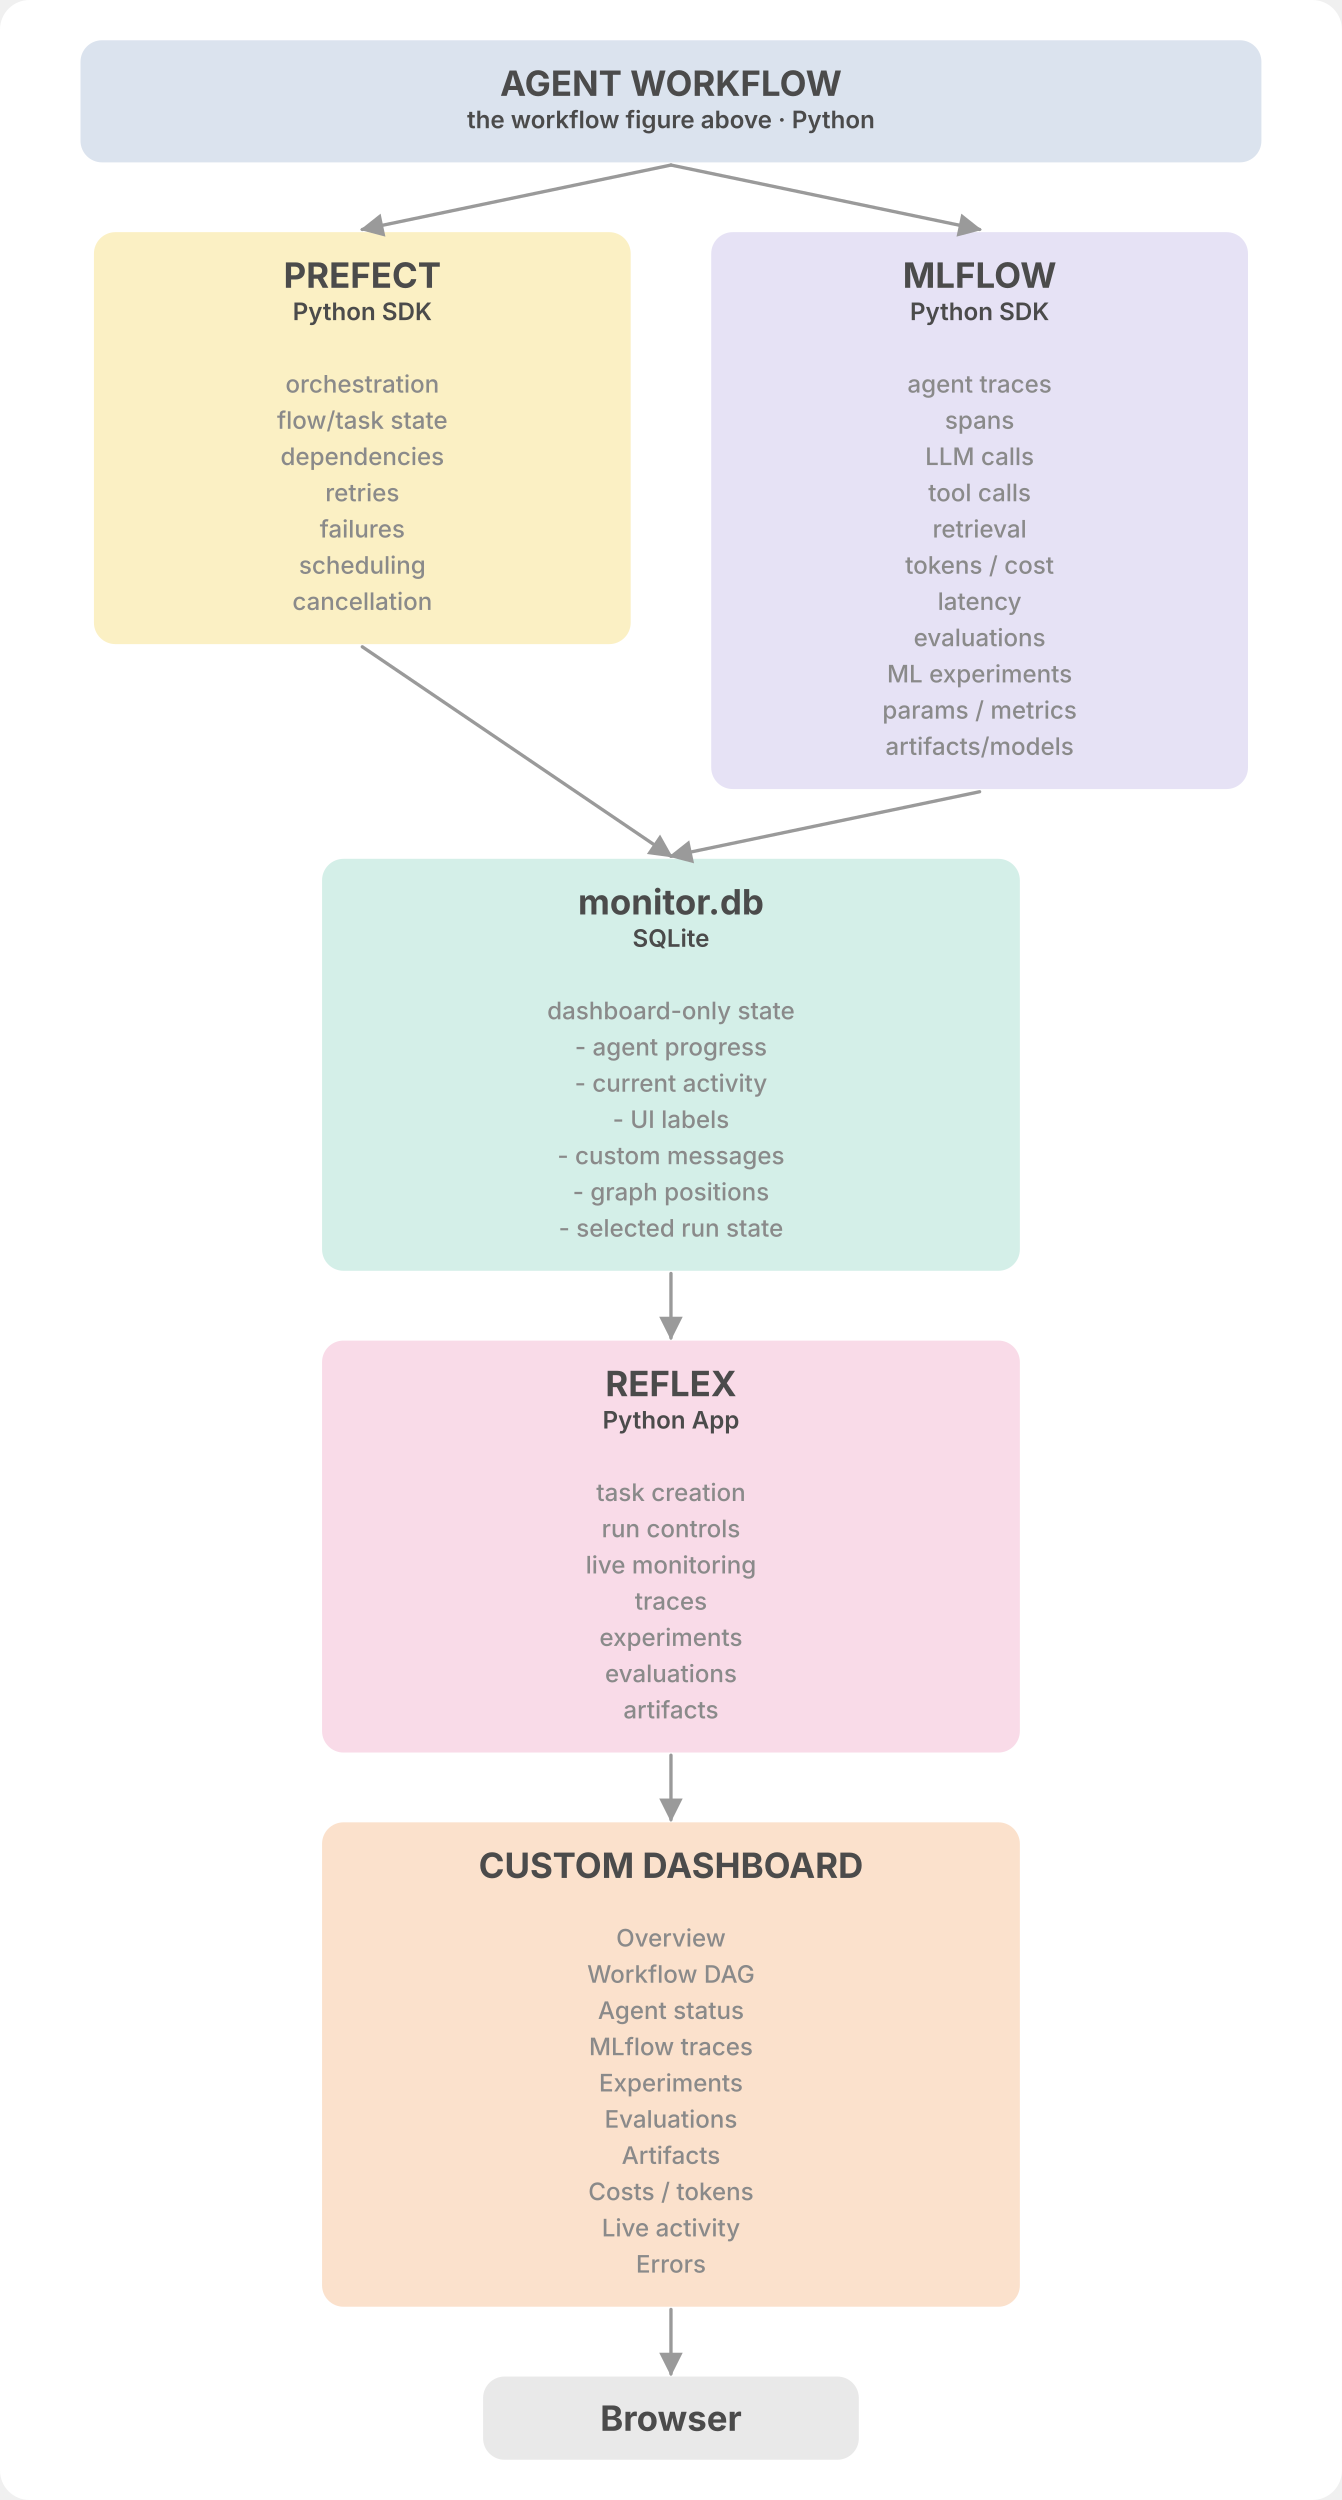
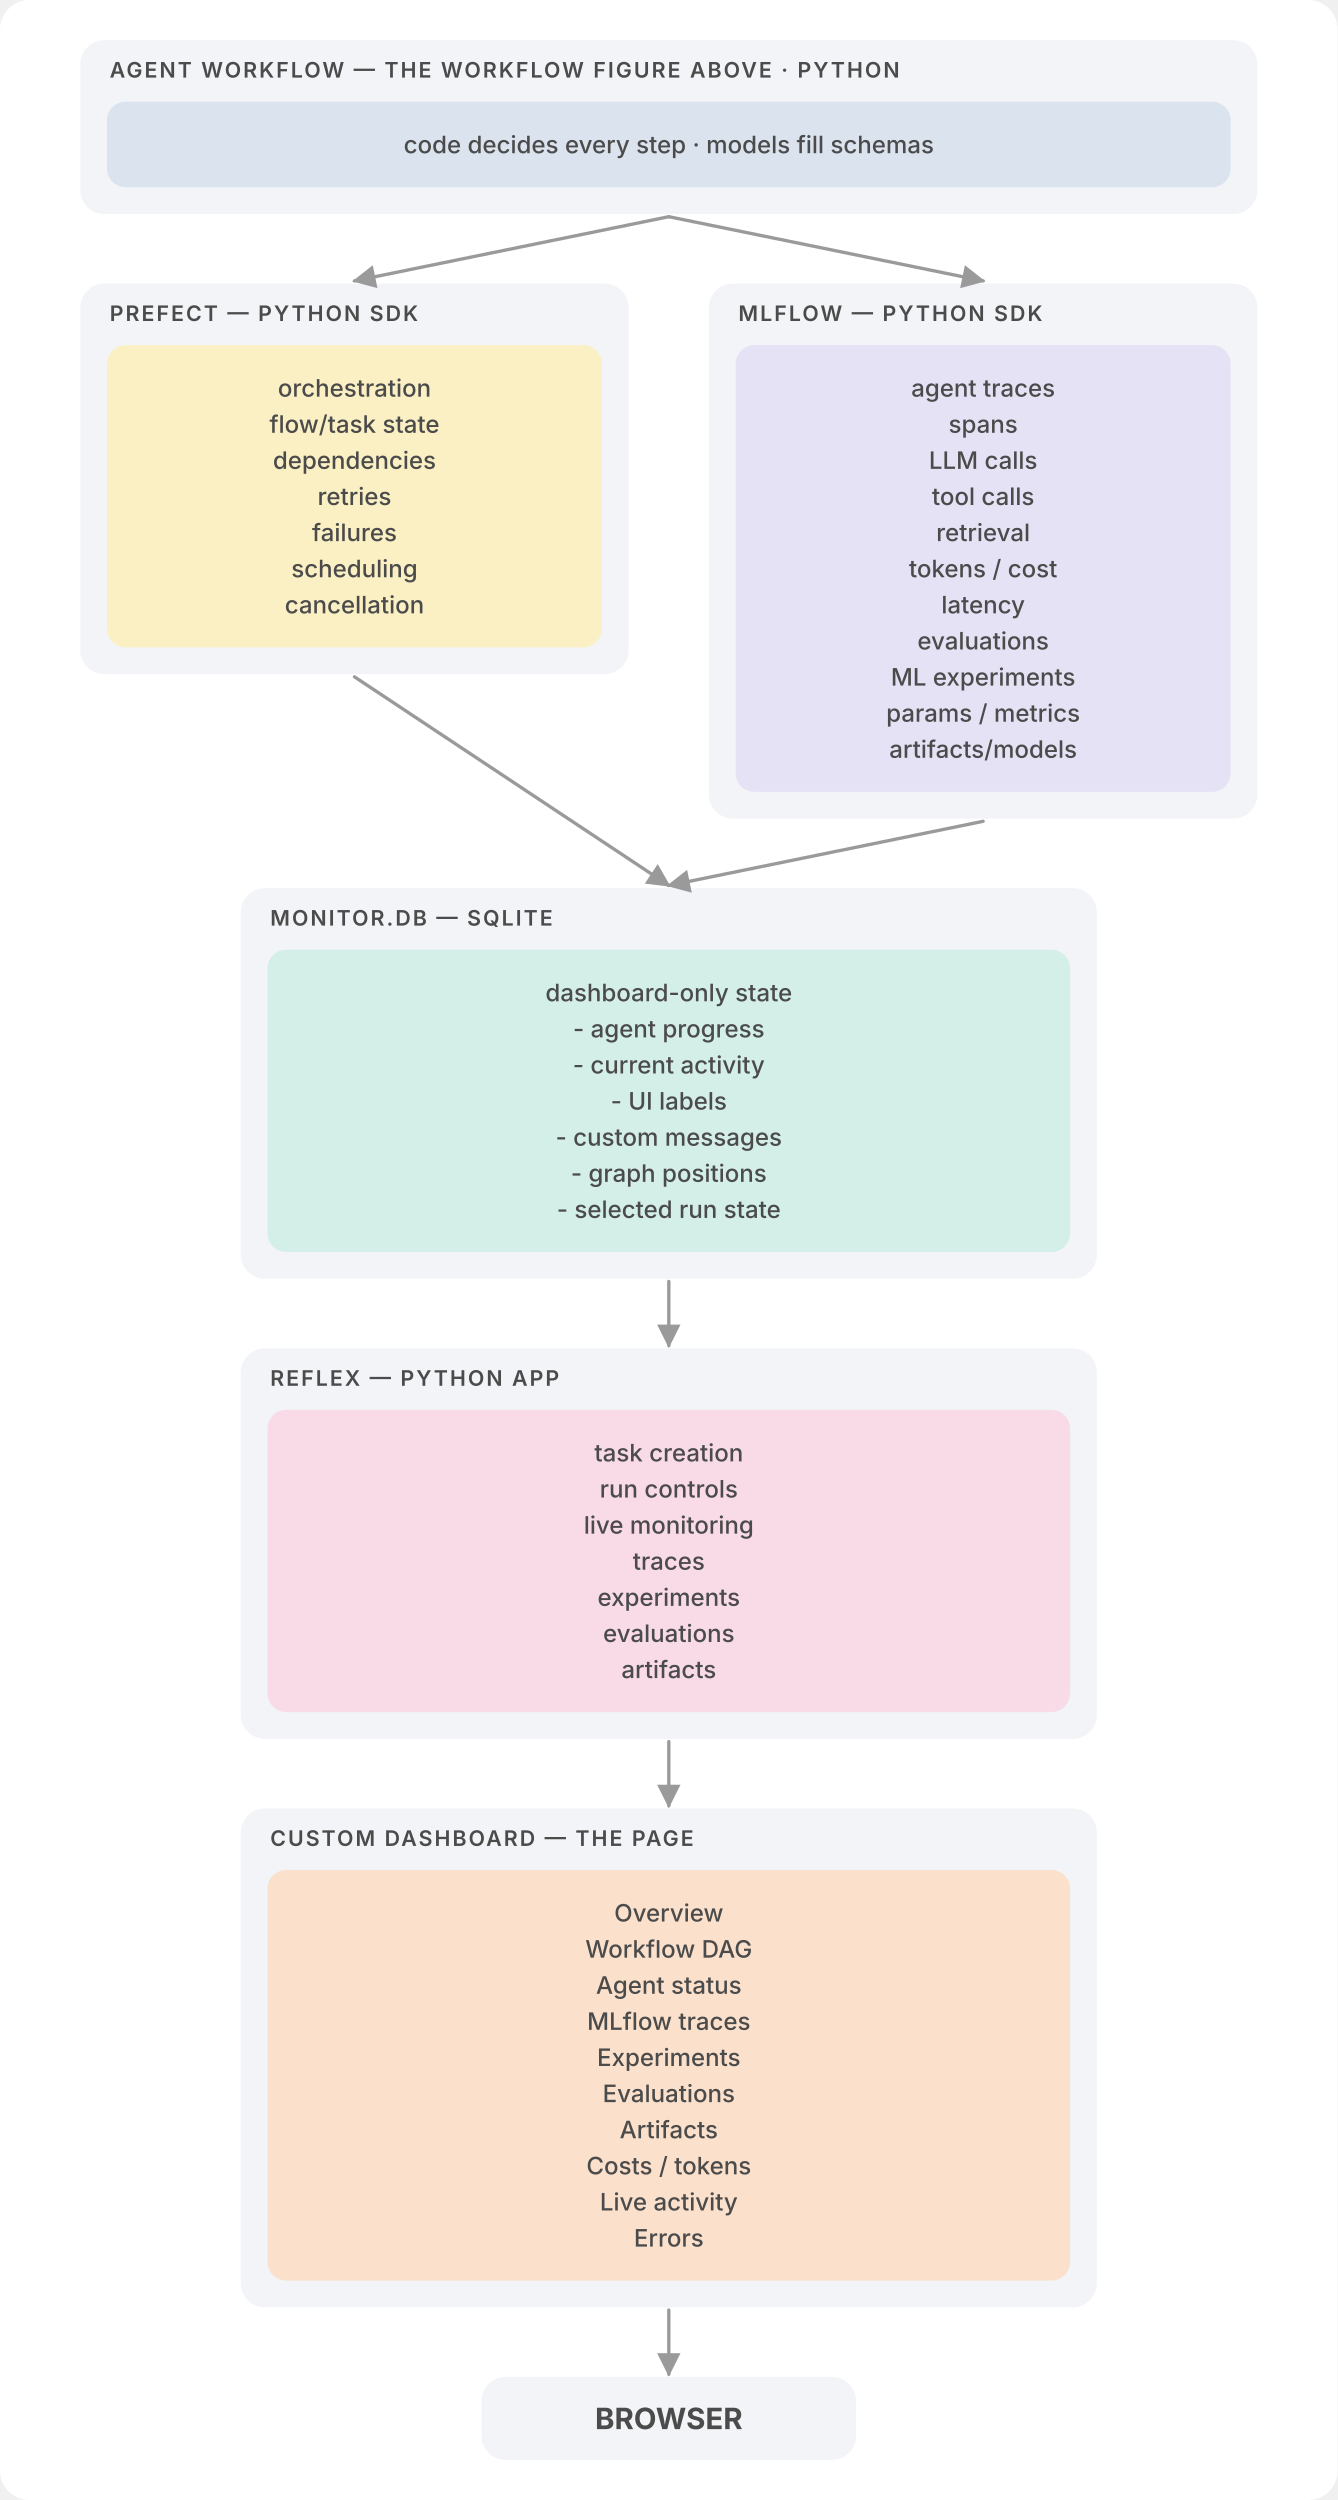
- <svg xmlns="http://www.w3.org/2000/svg" viewBox="0 0 1000 1863" width="1000" height="1863" font-family="Inter, -apple-system, 'Segoe UI', Helvetica, Arial, sans-serif">
+ <svg xmlns="http://www.w3.org/2000/svg" viewBox="0 0 1000 1869" width="1000" height="1869" font-family="Inter, -apple-system, 'Segoe UI', Helvetica, Arial, sans-serif">
  <defs>
    <marker id="ah" viewBox="0 0 10 10" refX="9" refY="5" markerWidth="7" markerHeight="7" orient="auto-start-reverse">
      <path d="M0,0 L10,5 L0,10 z" fill="#9a9a9a" />
    </marker>
  </defs>
-   <rect width="1000" height="1863" rx="22" fill="#ffffff" />
-   <rect x="60" y="30" width="880" height="91" rx="16" fill="#dbe3ee" />
-   <text x="500" y="62.0" text-anchor="middle" dominant-baseline="central" font-size="26" font-weight="700" fill="#4b4b4b">AGENT WORKFLOW</text>
-   <text x="500" y="89.0" text-anchor="middle" dominant-baseline="central" font-size="18" font-weight="600" fill="#4b4b4b">the workflow figure above · Python</text>
-   <rect x="70" y="173" width="400" height="307" rx="16" fill="#fbf0c4" />
-   <text x="270" y="205.0" text-anchor="middle" dominant-baseline="central" font-size="26" font-weight="700" fill="#4b4b4b">PREFECT</text>
-   <text x="270" y="232.0" text-anchor="middle" dominant-baseline="central" font-size="18" font-weight="600" fill="#4b4b4b">Python SDK</text>
-   <text x="270" y="286.0" text-anchor="middle" dominant-baseline="central" font-size="18" font-weight="500" fill="#8a8a8a">orchestration</text>
-   <text x="270" y="313.0" text-anchor="middle" dominant-baseline="central" font-size="18" font-weight="500" fill="#8a8a8a">flow/task state</text>
-   <text x="270" y="340.0" text-anchor="middle" dominant-baseline="central" font-size="18" font-weight="500" fill="#8a8a8a">dependencies</text>
-   <text x="270" y="367.0" text-anchor="middle" dominant-baseline="central" font-size="18" font-weight="500" fill="#8a8a8a">retries</text>
-   <text x="270" y="394.0" text-anchor="middle" dominant-baseline="central" font-size="18" font-weight="500" fill="#8a8a8a">failures</text>
-   <text x="270" y="421.0" text-anchor="middle" dominant-baseline="central" font-size="18" font-weight="500" fill="#8a8a8a">scheduling</text>
-   <text x="270" y="448.0" text-anchor="middle" dominant-baseline="central" font-size="18" font-weight="500" fill="#8a8a8a">cancellation</text>
-   <rect x="530" y="173" width="400" height="415" rx="16" fill="#e6e2f5" />
-   <text x="730" y="205.0" text-anchor="middle" dominant-baseline="central" font-size="26" font-weight="700" fill="#4b4b4b">MLFLOW</text>
-   <text x="730" y="232.0" text-anchor="middle" dominant-baseline="central" font-size="18" font-weight="600" fill="#4b4b4b">Python SDK</text>
-   <text x="730" y="286.0" text-anchor="middle" dominant-baseline="central" font-size="18" font-weight="500" fill="#8a8a8a">agent traces</text>
-   <text x="730" y="313.0" text-anchor="middle" dominant-baseline="central" font-size="18" font-weight="500" fill="#8a8a8a">spans</text>
-   <text x="730" y="340.0" text-anchor="middle" dominant-baseline="central" font-size="18" font-weight="500" fill="#8a8a8a">LLM calls</text>
-   <text x="730" y="367.0" text-anchor="middle" dominant-baseline="central" font-size="18" font-weight="500" fill="#8a8a8a">tool calls</text>
-   <text x="730" y="394.0" text-anchor="middle" dominant-baseline="central" font-size="18" font-weight="500" fill="#8a8a8a">retrieval</text>
-   <text x="730" y="421.0" text-anchor="middle" dominant-baseline="central" font-size="18" font-weight="500" fill="#8a8a8a">tokens / cost</text>
-   <text x="730" y="448.0" text-anchor="middle" dominant-baseline="central" font-size="18" font-weight="500" fill="#8a8a8a">latency</text>
-   <text x="730" y="475.0" text-anchor="middle" dominant-baseline="central" font-size="18" font-weight="500" fill="#8a8a8a">evaluations</text>
-   <text x="730" y="502.0" text-anchor="middle" dominant-baseline="central" font-size="18" font-weight="500" fill="#8a8a8a">ML experiments</text>
-   <text x="730" y="529.0" text-anchor="middle" dominant-baseline="central" font-size="18" font-weight="500" fill="#8a8a8a">params / metrics</text>
-   <text x="730" y="556.0" text-anchor="middle" dominant-baseline="central" font-size="18" font-weight="500" fill="#8a8a8a">artifacts/models</text>
-   <rect x="240" y="640" width="520" height="307" rx="16" fill="#d4efe8" />
-   <text x="500" y="672.0" text-anchor="middle" dominant-baseline="central" font-size="26" font-weight="700" fill="#4b4b4b">monitor.db</text>
-   <text x="500" y="699.0" text-anchor="middle" dominant-baseline="central" font-size="18" font-weight="600" fill="#4b4b4b">SQLite</text>
-   <text x="500" y="753.0" text-anchor="middle" dominant-baseline="central" font-size="18" font-weight="500" fill="#8a8a8a">dashboard-only state</text>
-   <text x="500" y="780.0" text-anchor="middle" dominant-baseline="central" font-size="18" font-weight="500" fill="#8a8a8a">- agent progress</text>
-   <text x="500" y="807.0" text-anchor="middle" dominant-baseline="central" font-size="18" font-weight="500" fill="#8a8a8a">- current activity</text>
-   <text x="500" y="834.0" text-anchor="middle" dominant-baseline="central" font-size="18" font-weight="500" fill="#8a8a8a">- UI labels</text>
-   <text x="500" y="861.0" text-anchor="middle" dominant-baseline="central" font-size="18" font-weight="500" fill="#8a8a8a">- custom messages</text>
-   <text x="500" y="888.0" text-anchor="middle" dominant-baseline="central" font-size="18" font-weight="500" fill="#8a8a8a">- graph positions</text>
-   <text x="500" y="915.0" text-anchor="middle" dominant-baseline="central" font-size="18" font-weight="500" fill="#8a8a8a">- selected run state</text>
-   <rect x="240" y="999" width="520" height="307" rx="16" fill="#f9dbe8" />
-   <text x="500" y="1031.0" text-anchor="middle" dominant-baseline="central" font-size="26" font-weight="700" fill="#4b4b4b">REFLEX</text>
-   <text x="500" y="1058.0" text-anchor="middle" dominant-baseline="central" font-size="18" font-weight="600" fill="#4b4b4b">Python App</text>
-   <text x="500" y="1112.0" text-anchor="middle" dominant-baseline="central" font-size="18" font-weight="500" fill="#8a8a8a">task creation</text>
-   <text x="500" y="1139.0" text-anchor="middle" dominant-baseline="central" font-size="18" font-weight="500" fill="#8a8a8a">run controls</text>
-   <text x="500" y="1166.0" text-anchor="middle" dominant-baseline="central" font-size="18" font-weight="500" fill="#8a8a8a">live monitoring</text>
-   <text x="500" y="1193.0" text-anchor="middle" dominant-baseline="central" font-size="18" font-weight="500" fill="#8a8a8a">traces</text>
-   <text x="500" y="1220.0" text-anchor="middle" dominant-baseline="central" font-size="18" font-weight="500" fill="#8a8a8a">experiments</text>
-   <text x="500" y="1247.0" text-anchor="middle" dominant-baseline="central" font-size="18" font-weight="500" fill="#8a8a8a">evaluations</text>
-   <text x="500" y="1274.0" text-anchor="middle" dominant-baseline="central" font-size="18" font-weight="500" fill="#8a8a8a">artifacts</text>
-   <rect x="240" y="1358" width="520" height="361" rx="16" fill="#fbe1cc" />
-   <text x="500" y="1390.0" text-anchor="middle" dominant-baseline="central" font-size="26" font-weight="700" fill="#4b4b4b">CUSTOM DASHBOARD</text>
-   <text x="500" y="1444.0" text-anchor="middle" dominant-baseline="central" font-size="18" font-weight="500" fill="#8a8a8a">Overview</text>
-   <text x="500" y="1471.0" text-anchor="middle" dominant-baseline="central" font-size="18" font-weight="500" fill="#8a8a8a">Workflow DAG</text>
-   <text x="500" y="1498.0" text-anchor="middle" dominant-baseline="central" font-size="18" font-weight="500" fill="#8a8a8a">Agent status</text>
-   <text x="500" y="1525.0" text-anchor="middle" dominant-baseline="central" font-size="18" font-weight="500" fill="#8a8a8a">MLflow traces</text>
-   <text x="500" y="1552.0" text-anchor="middle" dominant-baseline="central" font-size="18" font-weight="500" fill="#8a8a8a">Experiments</text>
-   <text x="500" y="1579.0" text-anchor="middle" dominant-baseline="central" font-size="18" font-weight="500" fill="#8a8a8a">Evaluations</text>
-   <text x="500" y="1606.0" text-anchor="middle" dominant-baseline="central" font-size="18" font-weight="500" fill="#8a8a8a">Artifacts</text>
-   <text x="500" y="1633.0" text-anchor="middle" dominant-baseline="central" font-size="18" font-weight="500" fill="#8a8a8a">Costs / tokens</text>
-   <text x="500" y="1660.0" text-anchor="middle" dominant-baseline="central" font-size="18" font-weight="500" fill="#8a8a8a">Live activity</text>
-   <text x="500" y="1687.0" text-anchor="middle" dominant-baseline="central" font-size="18" font-weight="500" fill="#8a8a8a">Errors</text>
-   <rect x="360" y="1771" width="280" height="62" rx="16" fill="#e9e9e9" />
-   <text x="500" y="1802.0" text-anchor="middle" dominant-baseline="central" font-size="26" font-weight="700" fill="#4b4b4b">Browser</text>
-   <line x1="500" y1="123" x2="270" y2="171" stroke="#9a9a9a" stroke-width="2.5" stroke-linecap="round" marker-end="url(#ah)" />
-   <line x1="500" y1="123" x2="730" y2="171" stroke="#9a9a9a" stroke-width="2.5" stroke-linecap="round" marker-end="url(#ah)" />
-   <line x1="270" y1="482" x2="500" y2="638" stroke="#9a9a9a" stroke-width="2.5" stroke-linecap="round" marker-end="url(#ah)" />
-   <line x1="730" y1="590" x2="500" y2="638" stroke="#9a9a9a" stroke-width="2.5" stroke-linecap="round" marker-end="url(#ah)" />
-   <line x1="500" y1="949" x2="500" y2="997" stroke="#9a9a9a" stroke-width="2.5" stroke-linecap="round" marker-end="url(#ah)" />
-   <line x1="500" y1="1308" x2="500" y2="1356" stroke="#9a9a9a" stroke-width="2.5" stroke-linecap="round" marker-end="url(#ah)" />
-   <line x1="500" y1="1721" x2="500" y2="1769" stroke="#9a9a9a" stroke-width="2.5" stroke-linecap="round" marker-end="url(#ah)" />
+   <rect width="1000" height="1869" rx="22" fill="#ffffff" />
+   <rect x="60" y="30" width="880" height="130" rx="18" fill="#f2f4f7" />
+   <text x="82" y="58" font-size="16" font-weight="600" letter-spacing="1.5" fill="#4b4b4b">AGENT WORKFLOW — THE WORKFLOW FIGURE ABOVE · PYTHON</text>
+   <rect x="80" y="76" width="840" height="64" rx="14" fill="#dbe3ee" />
+   <text x="500" y="108.0" text-anchor="middle" dominant-baseline="central" font-size="18" font-weight="500" fill="#4b4b4b">code decides every step · models fill schemas</text>
+   <rect x="60" y="212" width="410" height="292" rx="18" fill="#f2f4f7" />
+   <text x="82" y="240" font-size="16" font-weight="600" letter-spacing="1.5" fill="#4b4b4b">PREFECT — PYTHON SDK</text>
+   <rect x="80" y="258" width="370" height="226" rx="14" fill="#fbf0c4" />
+   <text x="265" y="290.0" text-anchor="middle" dominant-baseline="central" font-size="18" font-weight="500" fill="#4b4b4b">orchestration</text>
+   <text x="265" y="317.0" text-anchor="middle" dominant-baseline="central" font-size="18" font-weight="500" fill="#4b4b4b">flow/task state</text>
+   <text x="265" y="344.0" text-anchor="middle" dominant-baseline="central" font-size="18" font-weight="500" fill="#4b4b4b">dependencies</text>
+   <text x="265" y="371.0" text-anchor="middle" dominant-baseline="central" font-size="18" font-weight="500" fill="#4b4b4b">retries</text>
+   <text x="265" y="398.0" text-anchor="middle" dominant-baseline="central" font-size="18" font-weight="500" fill="#4b4b4b">failures</text>
+   <text x="265" y="425.0" text-anchor="middle" dominant-baseline="central" font-size="18" font-weight="500" fill="#4b4b4b">scheduling</text>
+   <text x="265" y="452.0" text-anchor="middle" dominant-baseline="central" font-size="18" font-weight="500" fill="#4b4b4b">cancellation</text>
+   <rect x="530" y="212" width="410" height="400" rx="18" fill="#f2f4f7" />
+   <text x="552" y="240" font-size="16" font-weight="600" letter-spacing="1.5" fill="#4b4b4b">MLFLOW — PYTHON SDK</text>
+   <rect x="550" y="258" width="370" height="334" rx="14" fill="#e6e2f5" />
+   <text x="735" y="290.0" text-anchor="middle" dominant-baseline="central" font-size="18" font-weight="500" fill="#4b4b4b">agent traces</text>
+   <text x="735" y="317.0" text-anchor="middle" dominant-baseline="central" font-size="18" font-weight="500" fill="#4b4b4b">spans</text>
+   <text x="735" y="344.0" text-anchor="middle" dominant-baseline="central" font-size="18" font-weight="500" fill="#4b4b4b">LLM calls</text>
+   <text x="735" y="371.0" text-anchor="middle" dominant-baseline="central" font-size="18" font-weight="500" fill="#4b4b4b">tool calls</text>
+   <text x="735" y="398.0" text-anchor="middle" dominant-baseline="central" font-size="18" font-weight="500" fill="#4b4b4b">retrieval</text>
+   <text x="735" y="425.0" text-anchor="middle" dominant-baseline="central" font-size="18" font-weight="500" fill="#4b4b4b">tokens / cost</text>
+   <text x="735" y="452.0" text-anchor="middle" dominant-baseline="central" font-size="18" font-weight="500" fill="#4b4b4b">latency</text>
+   <text x="735" y="479.0" text-anchor="middle" dominant-baseline="central" font-size="18" font-weight="500" fill="#4b4b4b">evaluations</text>
+   <text x="735" y="506.0" text-anchor="middle" dominant-baseline="central" font-size="18" font-weight="500" fill="#4b4b4b">ML experiments</text>
+   <text x="735" y="533.0" text-anchor="middle" dominant-baseline="central" font-size="18" font-weight="500" fill="#4b4b4b">params / metrics</text>
+   <text x="735" y="560.0" text-anchor="middle" dominant-baseline="central" font-size="18" font-weight="500" fill="#4b4b4b">artifacts/models</text>
+   <rect x="180" y="664" width="640" height="292" rx="18" fill="#f2f4f7" />
+   <text x="202" y="692" font-size="16" font-weight="600" letter-spacing="1.5" fill="#4b4b4b">MONITOR.DB — SQLITE</text>
+   <rect x="200" y="710" width="600" height="226" rx="14" fill="#d4efe8" />
+   <text x="500" y="742.0" text-anchor="middle" dominant-baseline="central" font-size="18" font-weight="500" fill="#4b4b4b">dashboard-only state</text>
+   <text x="500" y="769.0" text-anchor="middle" dominant-baseline="central" font-size="18" font-weight="500" fill="#4b4b4b">- agent progress</text>
+   <text x="500" y="796.0" text-anchor="middle" dominant-baseline="central" font-size="18" font-weight="500" fill="#4b4b4b">- current activity</text>
+   <text x="500" y="823.0" text-anchor="middle" dominant-baseline="central" font-size="18" font-weight="500" fill="#4b4b4b">- UI labels</text>
+   <text x="500" y="850.0" text-anchor="middle" dominant-baseline="central" font-size="18" font-weight="500" fill="#4b4b4b">- custom messages</text>
+   <text x="500" y="877.0" text-anchor="middle" dominant-baseline="central" font-size="18" font-weight="500" fill="#4b4b4b">- graph positions</text>
+   <text x="500" y="904.0" text-anchor="middle" dominant-baseline="central" font-size="18" font-weight="500" fill="#4b4b4b">- selected run state</text>
+   <rect x="180" y="1008" width="640" height="292" rx="18" fill="#f2f4f7" />
+   <text x="202" y="1036" font-size="16" font-weight="600" letter-spacing="1.5" fill="#4b4b4b">REFLEX — PYTHON APP</text>
+   <rect x="200" y="1054" width="600" height="226" rx="14" fill="#f9dbe8" />
+   <text x="500" y="1086.0" text-anchor="middle" dominant-baseline="central" font-size="18" font-weight="500" fill="#4b4b4b">task creation</text>
+   <text x="500" y="1113.0" text-anchor="middle" dominant-baseline="central" font-size="18" font-weight="500" fill="#4b4b4b">run controls</text>
+   <text x="500" y="1140.0" text-anchor="middle" dominant-baseline="central" font-size="18" font-weight="500" fill="#4b4b4b">live monitoring</text>
+   <text x="500" y="1167.0" text-anchor="middle" dominant-baseline="central" font-size="18" font-weight="500" fill="#4b4b4b">traces</text>
+   <text x="500" y="1194.0" text-anchor="middle" dominant-baseline="central" font-size="18" font-weight="500" fill="#4b4b4b">experiments</text>
+   <text x="500" y="1221.0" text-anchor="middle" dominant-baseline="central" font-size="18" font-weight="500" fill="#4b4b4b">evaluations</text>
+   <text x="500" y="1248.0" text-anchor="middle" dominant-baseline="central" font-size="18" font-weight="500" fill="#4b4b4b">artifacts</text>
+   <rect x="180" y="1352" width="640" height="373" rx="18" fill="#f2f4f7" />
+   <text x="202" y="1380" font-size="16" font-weight="600" letter-spacing="1.5" fill="#4b4b4b">CUSTOM DASHBOARD — THE PAGE</text>
+   <rect x="200" y="1398" width="600" height="307" rx="14" fill="#fbe1cc" />
+   <text x="500" y="1430.0" text-anchor="middle" dominant-baseline="central" font-size="18" font-weight="500" fill="#4b4b4b">Overview</text>
+   <text x="500" y="1457.0" text-anchor="middle" dominant-baseline="central" font-size="18" font-weight="500" fill="#4b4b4b">Workflow DAG</text>
+   <text x="500" y="1484.0" text-anchor="middle" dominant-baseline="central" font-size="18" font-weight="500" fill="#4b4b4b">Agent status</text>
+   <text x="500" y="1511.0" text-anchor="middle" dominant-baseline="central" font-size="18" font-weight="500" fill="#4b4b4b">MLflow traces</text>
+   <text x="500" y="1538.0" text-anchor="middle" dominant-baseline="central" font-size="18" font-weight="500" fill="#4b4b4b">Experiments</text>
+   <text x="500" y="1565.0" text-anchor="middle" dominant-baseline="central" font-size="18" font-weight="500" fill="#4b4b4b">Evaluations</text>
+   <text x="500" y="1592.0" text-anchor="middle" dominant-baseline="central" font-size="18" font-weight="500" fill="#4b4b4b">Artifacts</text>
+   <text x="500" y="1619.0" text-anchor="middle" dominant-baseline="central" font-size="18" font-weight="500" fill="#4b4b4b">Costs / tokens</text>
+   <text x="500" y="1646.0" text-anchor="middle" dominant-baseline="central" font-size="18" font-weight="500" fill="#4b4b4b">Live activity</text>
+   <text x="500" y="1673.0" text-anchor="middle" dominant-baseline="central" font-size="18" font-weight="500" fill="#4b4b4b">Errors</text>
+   <rect x="360" y="1777" width="280" height="62" rx="18" fill="#f2f4f7" />
+   <text x="500" y="1808" text-anchor="middle" dominant-baseline="central" font-size="22" font-weight="700" fill="#4b4b4b">BROWSER</text>
+   <line x1="500" y1="162" x2="265" y2="210" stroke="#9a9a9a" stroke-width="2.5" stroke-linecap="round" marker-end="url(#ah)" />
+   <line x1="500" y1="162" x2="735" y2="210" stroke="#9a9a9a" stroke-width="2.5" stroke-linecap="round" marker-end="url(#ah)" />
+   <line x1="265" y1="506" x2="500" y2="662" stroke="#9a9a9a" stroke-width="2.5" stroke-linecap="round" marker-end="url(#ah)" />
+   <line x1="735" y1="614" x2="500" y2="662" stroke="#9a9a9a" stroke-width="2.5" stroke-linecap="round" marker-end="url(#ah)" />
+   <line x1="500" y1="958" x2="500" y2="1006" stroke="#9a9a9a" stroke-width="2.5" stroke-linecap="round" marker-end="url(#ah)" />
+   <line x1="500" y1="1302" x2="500" y2="1350" stroke="#9a9a9a" stroke-width="2.5" stroke-linecap="round" marker-end="url(#ah)" />
+   <line x1="500" y1="1727" x2="500" y2="1775" stroke="#9a9a9a" stroke-width="2.5" stroke-linecap="round" marker-end="url(#ah)" />
</svg>
